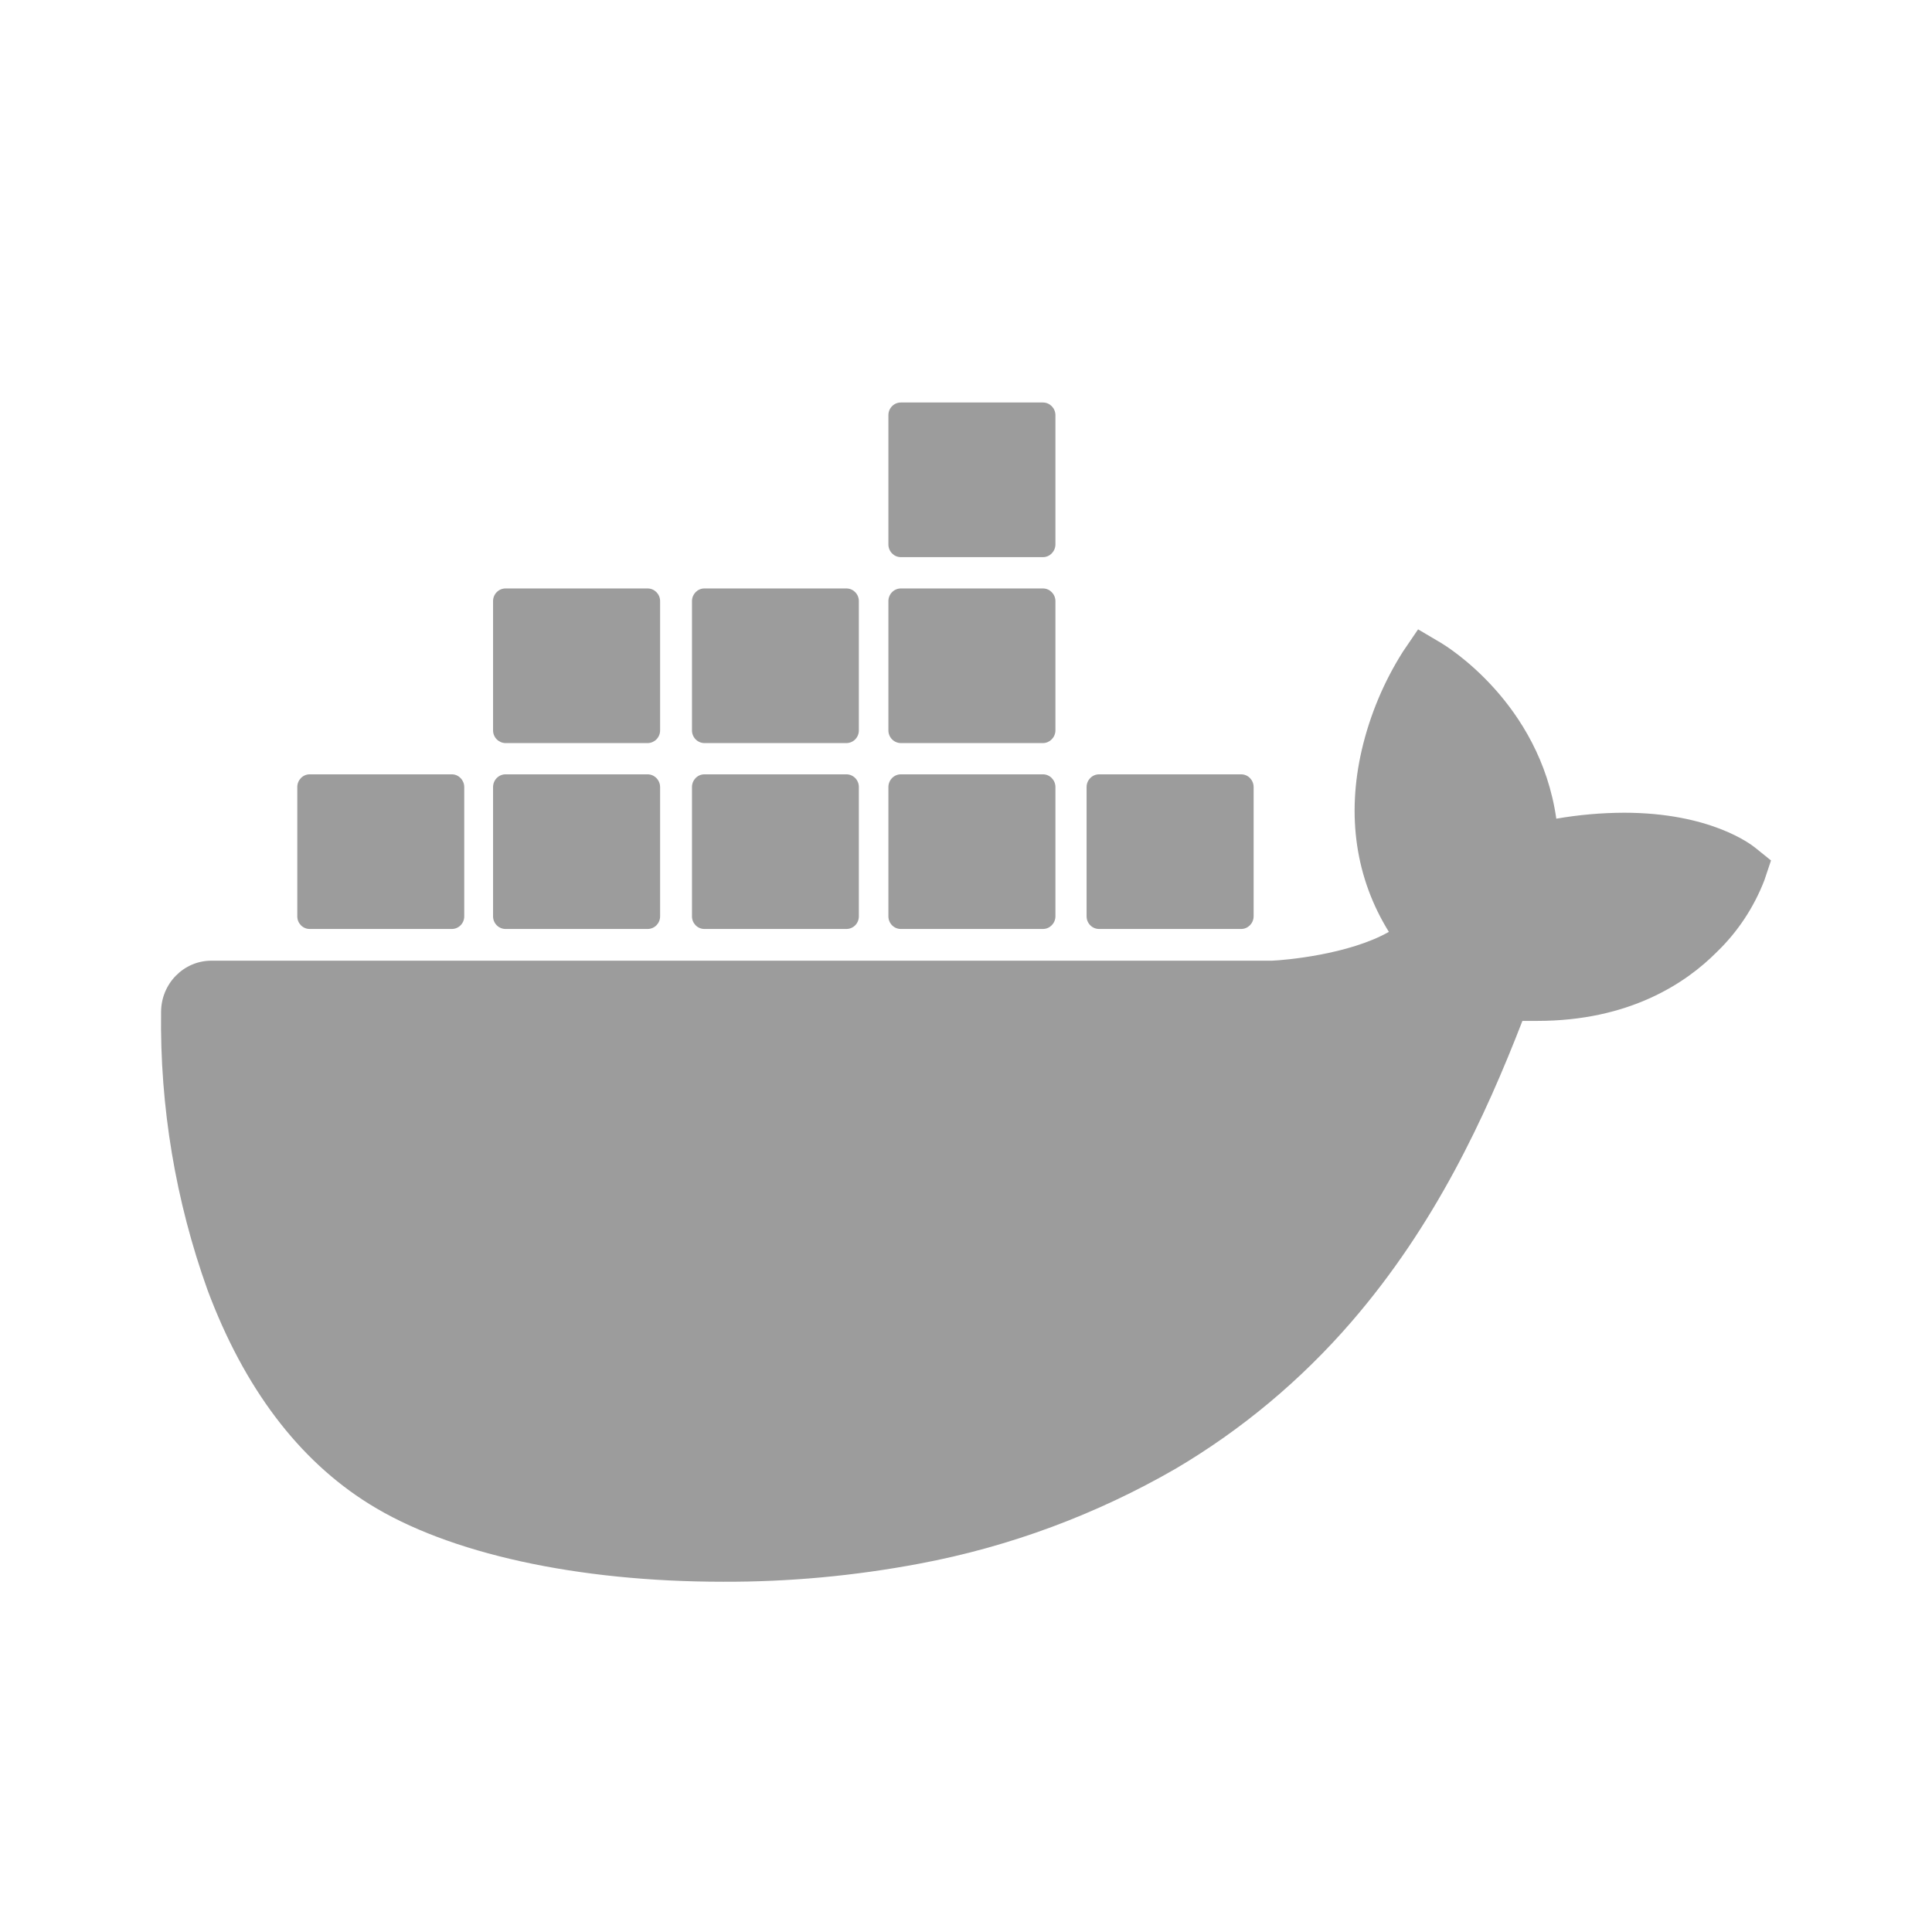
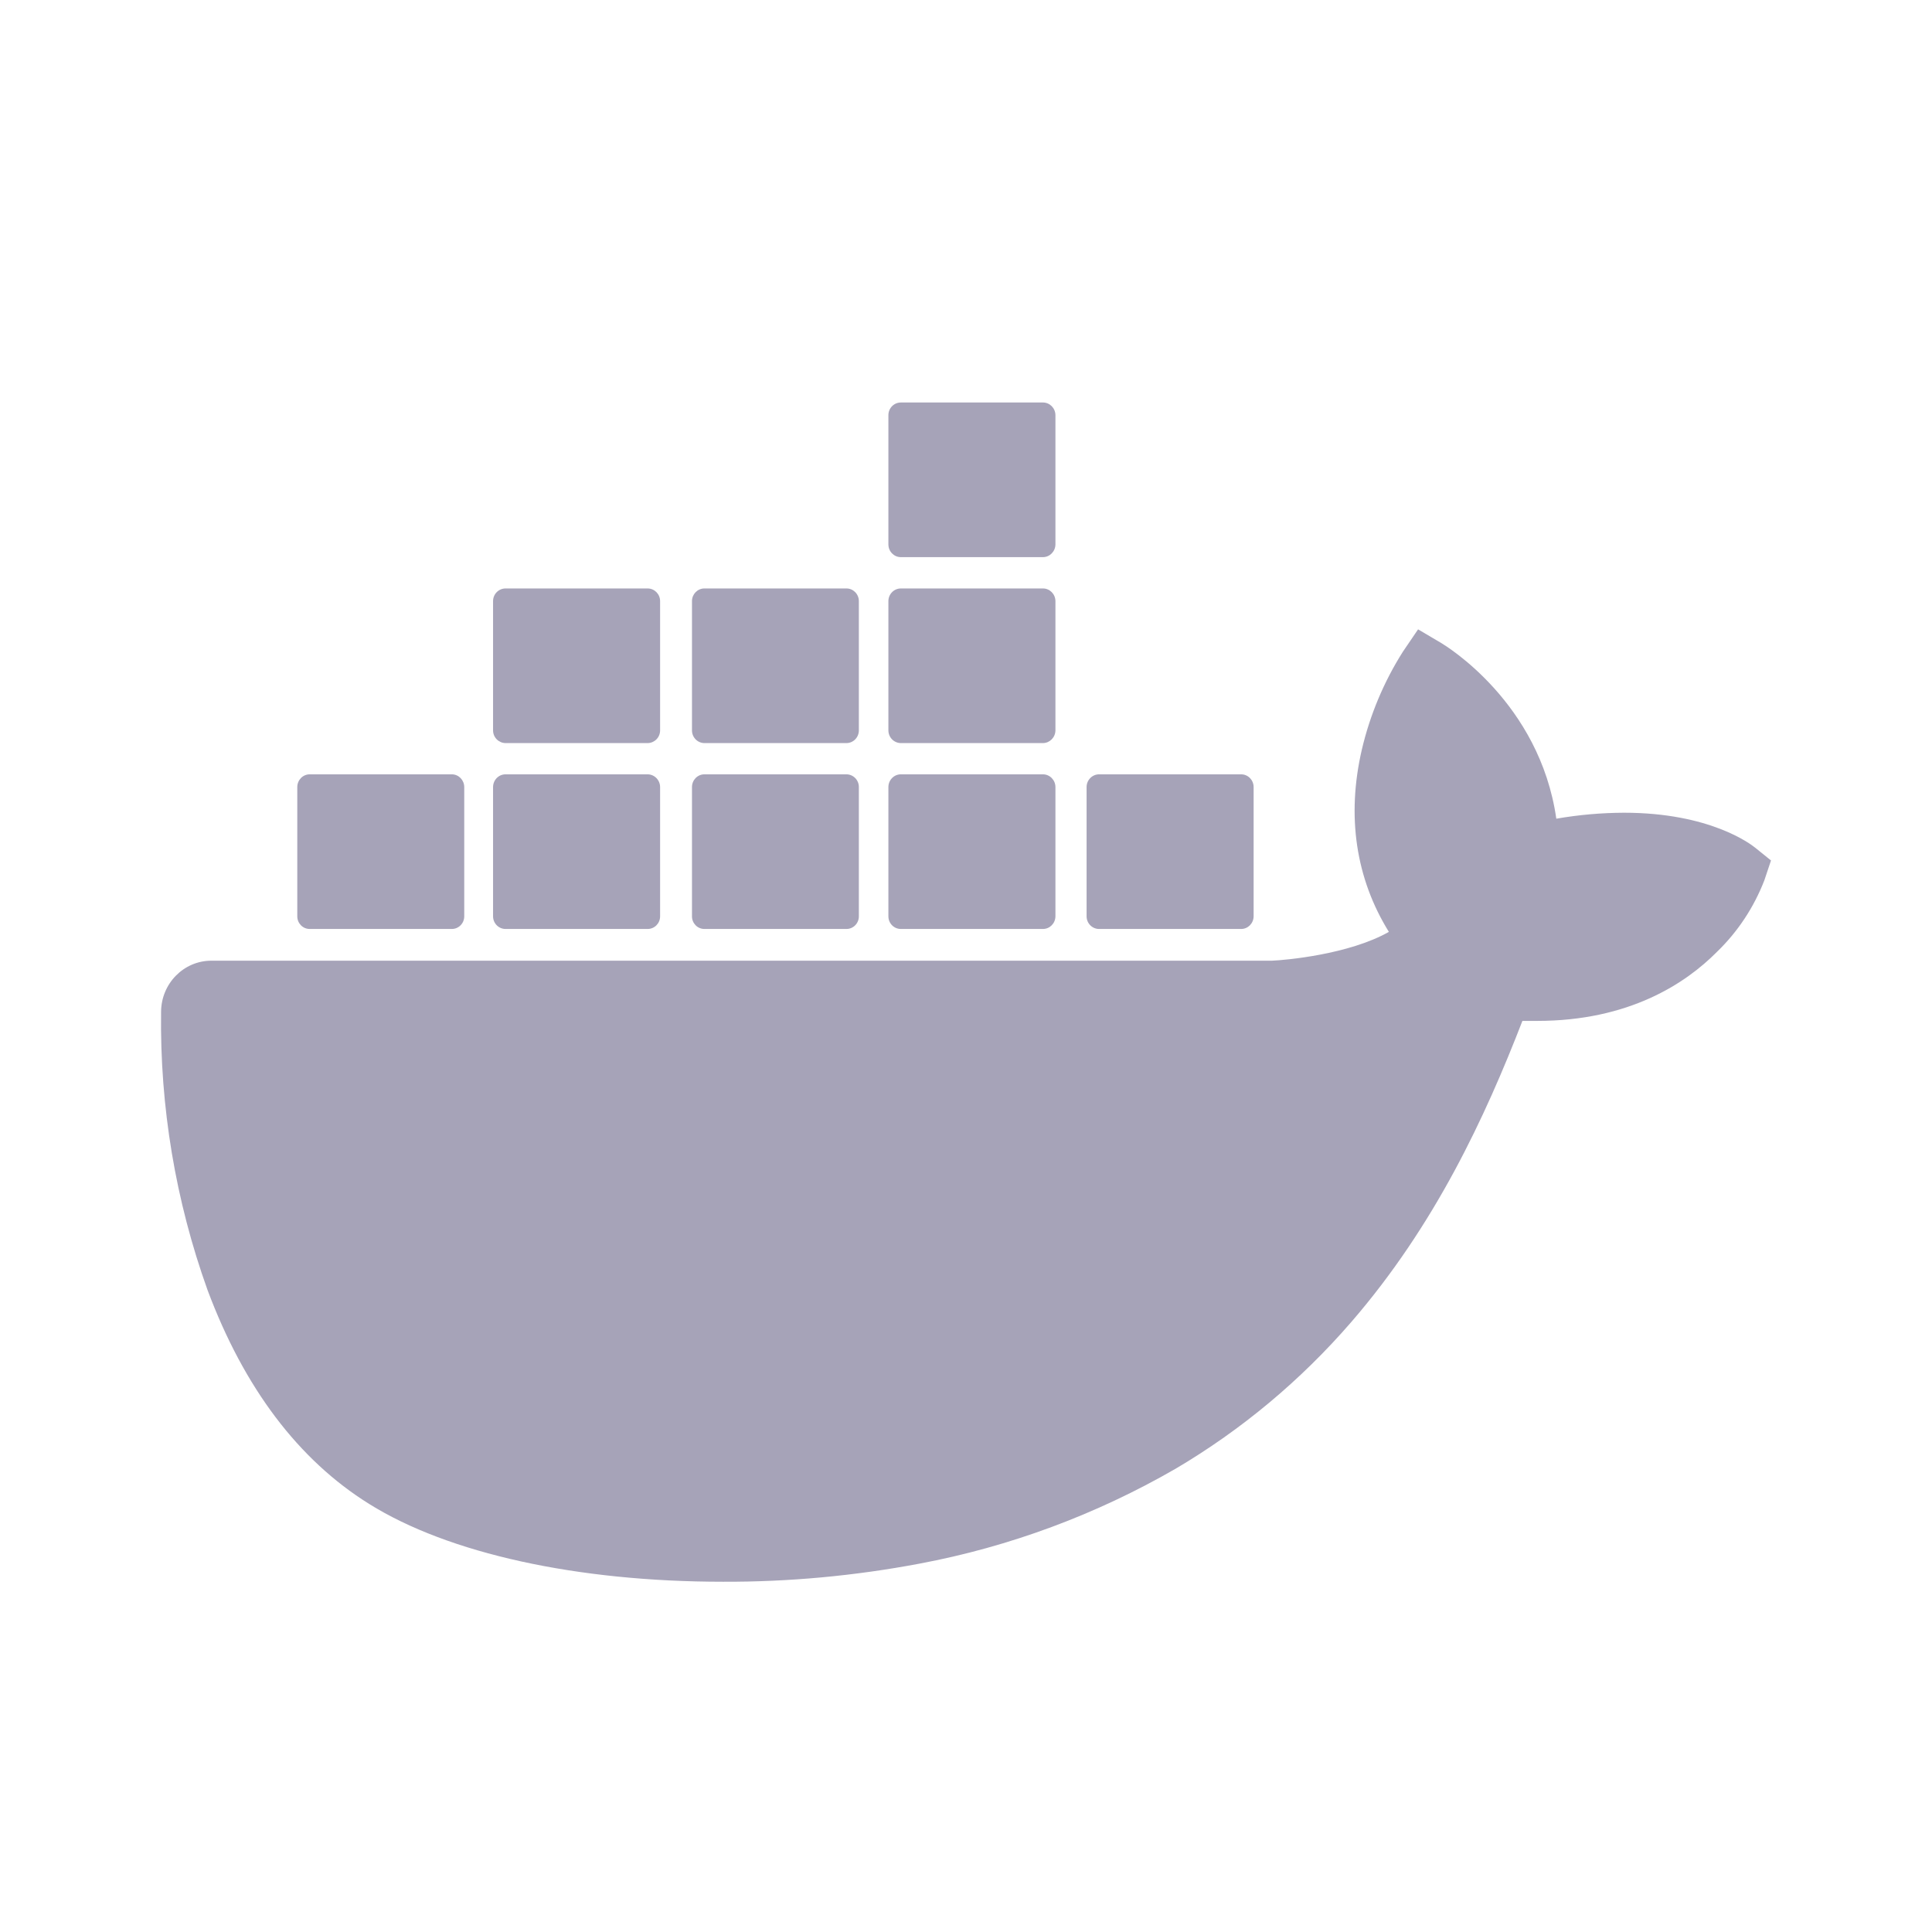
<svg xmlns="http://www.w3.org/2000/svg" width="24" height="24" viewBox="0 0 24 24" fill="none">
-   <path d="M21.803 10.53C21.748 10.486 21.242 10.096 20.174 10.096C19.892 10.097 19.611 10.122 19.333 10.17C19.126 8.724 17.955 8.019 17.902 7.987L17.616 7.818L17.427 8.096C17.191 8.469 17.018 8.881 16.917 9.313C16.726 10.138 16.842 10.913 17.253 11.576C16.757 11.858 15.961 11.928 15.8 11.934H2.626C2.282 11.934 2.003 12.218 2.001 12.569C1.985 13.748 2.181 14.919 2.578 16.025C3.032 17.24 3.707 18.135 4.585 18.682C5.57 19.298 7.169 19.649 8.982 19.649C9.8 19.652 10.618 19.576 11.423 19.424C12.542 19.214 13.619 18.814 14.609 18.242C15.425 17.76 16.16 17.146 16.784 16.425C17.828 15.219 18.449 13.876 18.912 12.682H19.096C20.239 12.682 20.942 12.215 21.329 11.824C21.587 11.575 21.788 11.271 21.918 10.934L22 10.689L21.803 10.53Z" fill="#9C9C9C" />
-   <path d="M3.847 11.54H5.613C5.698 11.54 5.767 11.47 5.767 11.383V9.778C5.767 9.691 5.699 9.62 5.614 9.619C5.613 9.619 5.613 9.619 5.613 9.619H3.847C3.762 9.619 3.693 9.69 3.693 9.777V9.778V11.383C3.693 11.47 3.762 11.54 3.847 11.54V11.54Z" fill="#9C9C9C" />
-   <path d="M6.28 11.54H8.045C8.131 11.54 8.2 11.47 8.2 11.383V9.778C8.2 9.691 8.131 9.62 8.046 9.619C8.046 9.619 8.046 9.619 8.045 9.619H6.28C6.194 9.619 6.125 9.69 6.125 9.778V11.383C6.125 11.47 6.195 11.54 6.28 11.54" fill="#9C9C9C" />
-   <path d="M8.75 11.54H10.515C10.6 11.54 10.669 11.47 10.669 11.383V9.778C10.67 9.691 10.601 9.62 10.516 9.619C10.516 9.619 10.515 9.619 10.515 9.619H8.75C8.665 9.619 8.596 9.69 8.596 9.777V9.778V11.383C8.596 11.47 8.665 11.54 8.75 11.54V11.54Z" fill="#9C9C9C" />
-   <path d="M11.191 11.54H12.956C13.041 11.54 13.11 11.47 13.111 11.383V9.778C13.111 9.69 13.041 9.619 12.956 9.619H11.191C11.105 9.619 11.036 9.69 11.036 9.777V9.778V11.383C11.036 11.47 11.105 11.54 11.191 11.54V11.54Z" fill="#9C9C9C" />
-   <path d="M6.28 9.231H8.045C8.131 9.23 8.2 9.16 8.2 9.073V7.467C8.2 7.381 8.131 7.31 8.045 7.31H6.28C6.195 7.31 6.125 7.38 6.125 7.467V9.073C6.125 9.16 6.195 9.23 6.28 9.231Z" fill="#9C9C9C" />
-   <path d="M8.75 9.231H10.515C10.601 9.23 10.669 9.16 10.669 9.073V7.467C10.669 7.381 10.6 7.31 10.515 7.31H8.75C8.665 7.31 8.596 7.381 8.596 7.467V9.073C8.596 9.16 8.665 9.23 8.75 9.231Z" fill="#9C9C9C" />
-   <path d="M11.191 9.231H12.956C13.041 9.23 13.11 9.16 13.111 9.073V7.467C13.11 7.38 13.041 7.31 12.956 7.31H11.191C11.105 7.31 11.036 7.381 11.036 7.467V9.073C11.036 9.16 11.105 9.23 11.191 9.231Z" fill="#9C9C9C" />
-   <path d="M11.191 6.921H12.956C13.041 6.921 13.11 6.85 13.111 6.763V5.157C13.11 5.07 13.041 5 12.956 5H11.191C11.105 5 11.036 5.07 11.036 5.157V6.763C11.036 6.85 11.105 6.921 11.191 6.921Z" fill="#9C9C9C" />
-   <path d="M13.653 11.54H15.418C15.503 11.54 15.572 11.47 15.573 11.383V9.778C15.573 9.69 15.504 9.619 15.418 9.619H13.653C13.568 9.619 13.498 9.69 13.498 9.777V9.778V11.383C13.498 11.47 13.568 11.54 13.653 11.54" fill="#9C9C9C" />
+   <path d="M21.803 10.53C21.748 10.486 21.242 10.096 20.174 10.096C19.892 10.097 19.611 10.122 19.333 10.17C19.126 8.724 17.955 8.019 17.902 7.987L17.616 7.818L17.427 8.096C17.191 8.469 17.018 8.881 16.917 9.313C16.726 10.138 16.842 10.913 17.253 11.576C16.757 11.858 15.961 11.928 15.8 11.934H2.626C2.282 11.934 2.003 12.218 2.001 12.569C1.985 13.748 2.181 14.919 2.578 16.025C3.032 17.24 3.707 18.135 4.585 18.682C5.57 19.298 7.169 19.649 8.982 19.649C9.8 19.652 10.618 19.576 11.423 19.424C12.542 19.214 13.619 18.814 14.609 18.242C15.425 17.76 16.16 17.146 16.784 16.425C17.828 15.219 18.449 13.876 18.912 12.682H19.096C20.239 12.682 20.942 12.215 21.329 11.824C21.587 11.575 21.788 11.271 21.918 10.934L22 10.689L21.803 10.53Z" fill="#A6A3B8" />
+   <path d="M3.847 11.54H5.613C5.698 11.54 5.767 11.47 5.767 11.383V9.778C5.767 9.691 5.699 9.62 5.614 9.619C5.613 9.619 5.613 9.619 5.613 9.619H3.847C3.762 9.619 3.693 9.69 3.693 9.777V9.778V11.383C3.693 11.47 3.762 11.54 3.847 11.54V11.54Z" fill="#A6A3B8" />
+   <path d="M6.28 11.54H8.045C8.131 11.54 8.2 11.47 8.2 11.383V9.778C8.2 9.691 8.131 9.62 8.046 9.619C8.046 9.619 8.046 9.619 8.045 9.619H6.28C6.194 9.619 6.125 9.69 6.125 9.778V11.383C6.125 11.47 6.195 11.54 6.28 11.54" fill="#A6A3B8" />
+   <path d="M8.75 11.54H10.515C10.6 11.54 10.669 11.47 10.669 11.383V9.778C10.67 9.691 10.601 9.62 10.516 9.619C10.516 9.619 10.515 9.619 10.515 9.619H8.75C8.665 9.619 8.596 9.69 8.596 9.777V9.778V11.383C8.596 11.47 8.665 11.54 8.75 11.54V11.54Z" fill="#A6A3B8" />
+   <path d="M11.191 11.54H12.956C13.041 11.54 13.11 11.47 13.111 11.383V9.778C13.111 9.69 13.041 9.619 12.956 9.619H11.191C11.105 9.619 11.036 9.69 11.036 9.777V9.778V11.383C11.036 11.47 11.105 11.54 11.191 11.54V11.54Z" fill="#A6A3B8" />
+   <path d="M6.28 9.231H8.045C8.131 9.23 8.2 9.16 8.2 9.073V7.467C8.2 7.381 8.131 7.31 8.045 7.31H6.28C6.195 7.31 6.125 7.38 6.125 7.467V9.073C6.125 9.16 6.195 9.23 6.28 9.231Z" fill="#A6A3B8" />
+   <path d="M8.75 9.231H10.515C10.601 9.23 10.669 9.16 10.669 9.073V7.467C10.669 7.381 10.6 7.31 10.515 7.31H8.75C8.665 7.31 8.596 7.381 8.596 7.467V9.073C8.596 9.16 8.665 9.23 8.75 9.231Z" fill="#A6A3B8" />
+   <path d="M11.191 9.231H12.956C13.041 9.23 13.11 9.16 13.111 9.073V7.467C13.11 7.38 13.041 7.31 12.956 7.31H11.191C11.105 7.31 11.036 7.381 11.036 7.467V9.073C11.036 9.16 11.105 9.23 11.191 9.231Z" fill="#A6A3B8" />
+   <path d="M11.191 6.921H12.956C13.041 6.921 13.11 6.85 13.111 6.763V5.157C13.11 5.07 13.041 5 12.956 5H11.191C11.105 5 11.036 5.07 11.036 5.157V6.763C11.036 6.85 11.105 6.921 11.191 6.921Z" fill="#A6A3B8" />
+   <path d="M13.653 11.54H15.418C15.503 11.54 15.572 11.47 15.573 11.383V9.778C15.573 9.69 15.504 9.619 15.418 9.619H13.653C13.568 9.619 13.498 9.69 13.498 9.777V9.778V11.383C13.498 11.47 13.568 11.54 13.653 11.54" fill="#A6A3B8" />
</svg>
